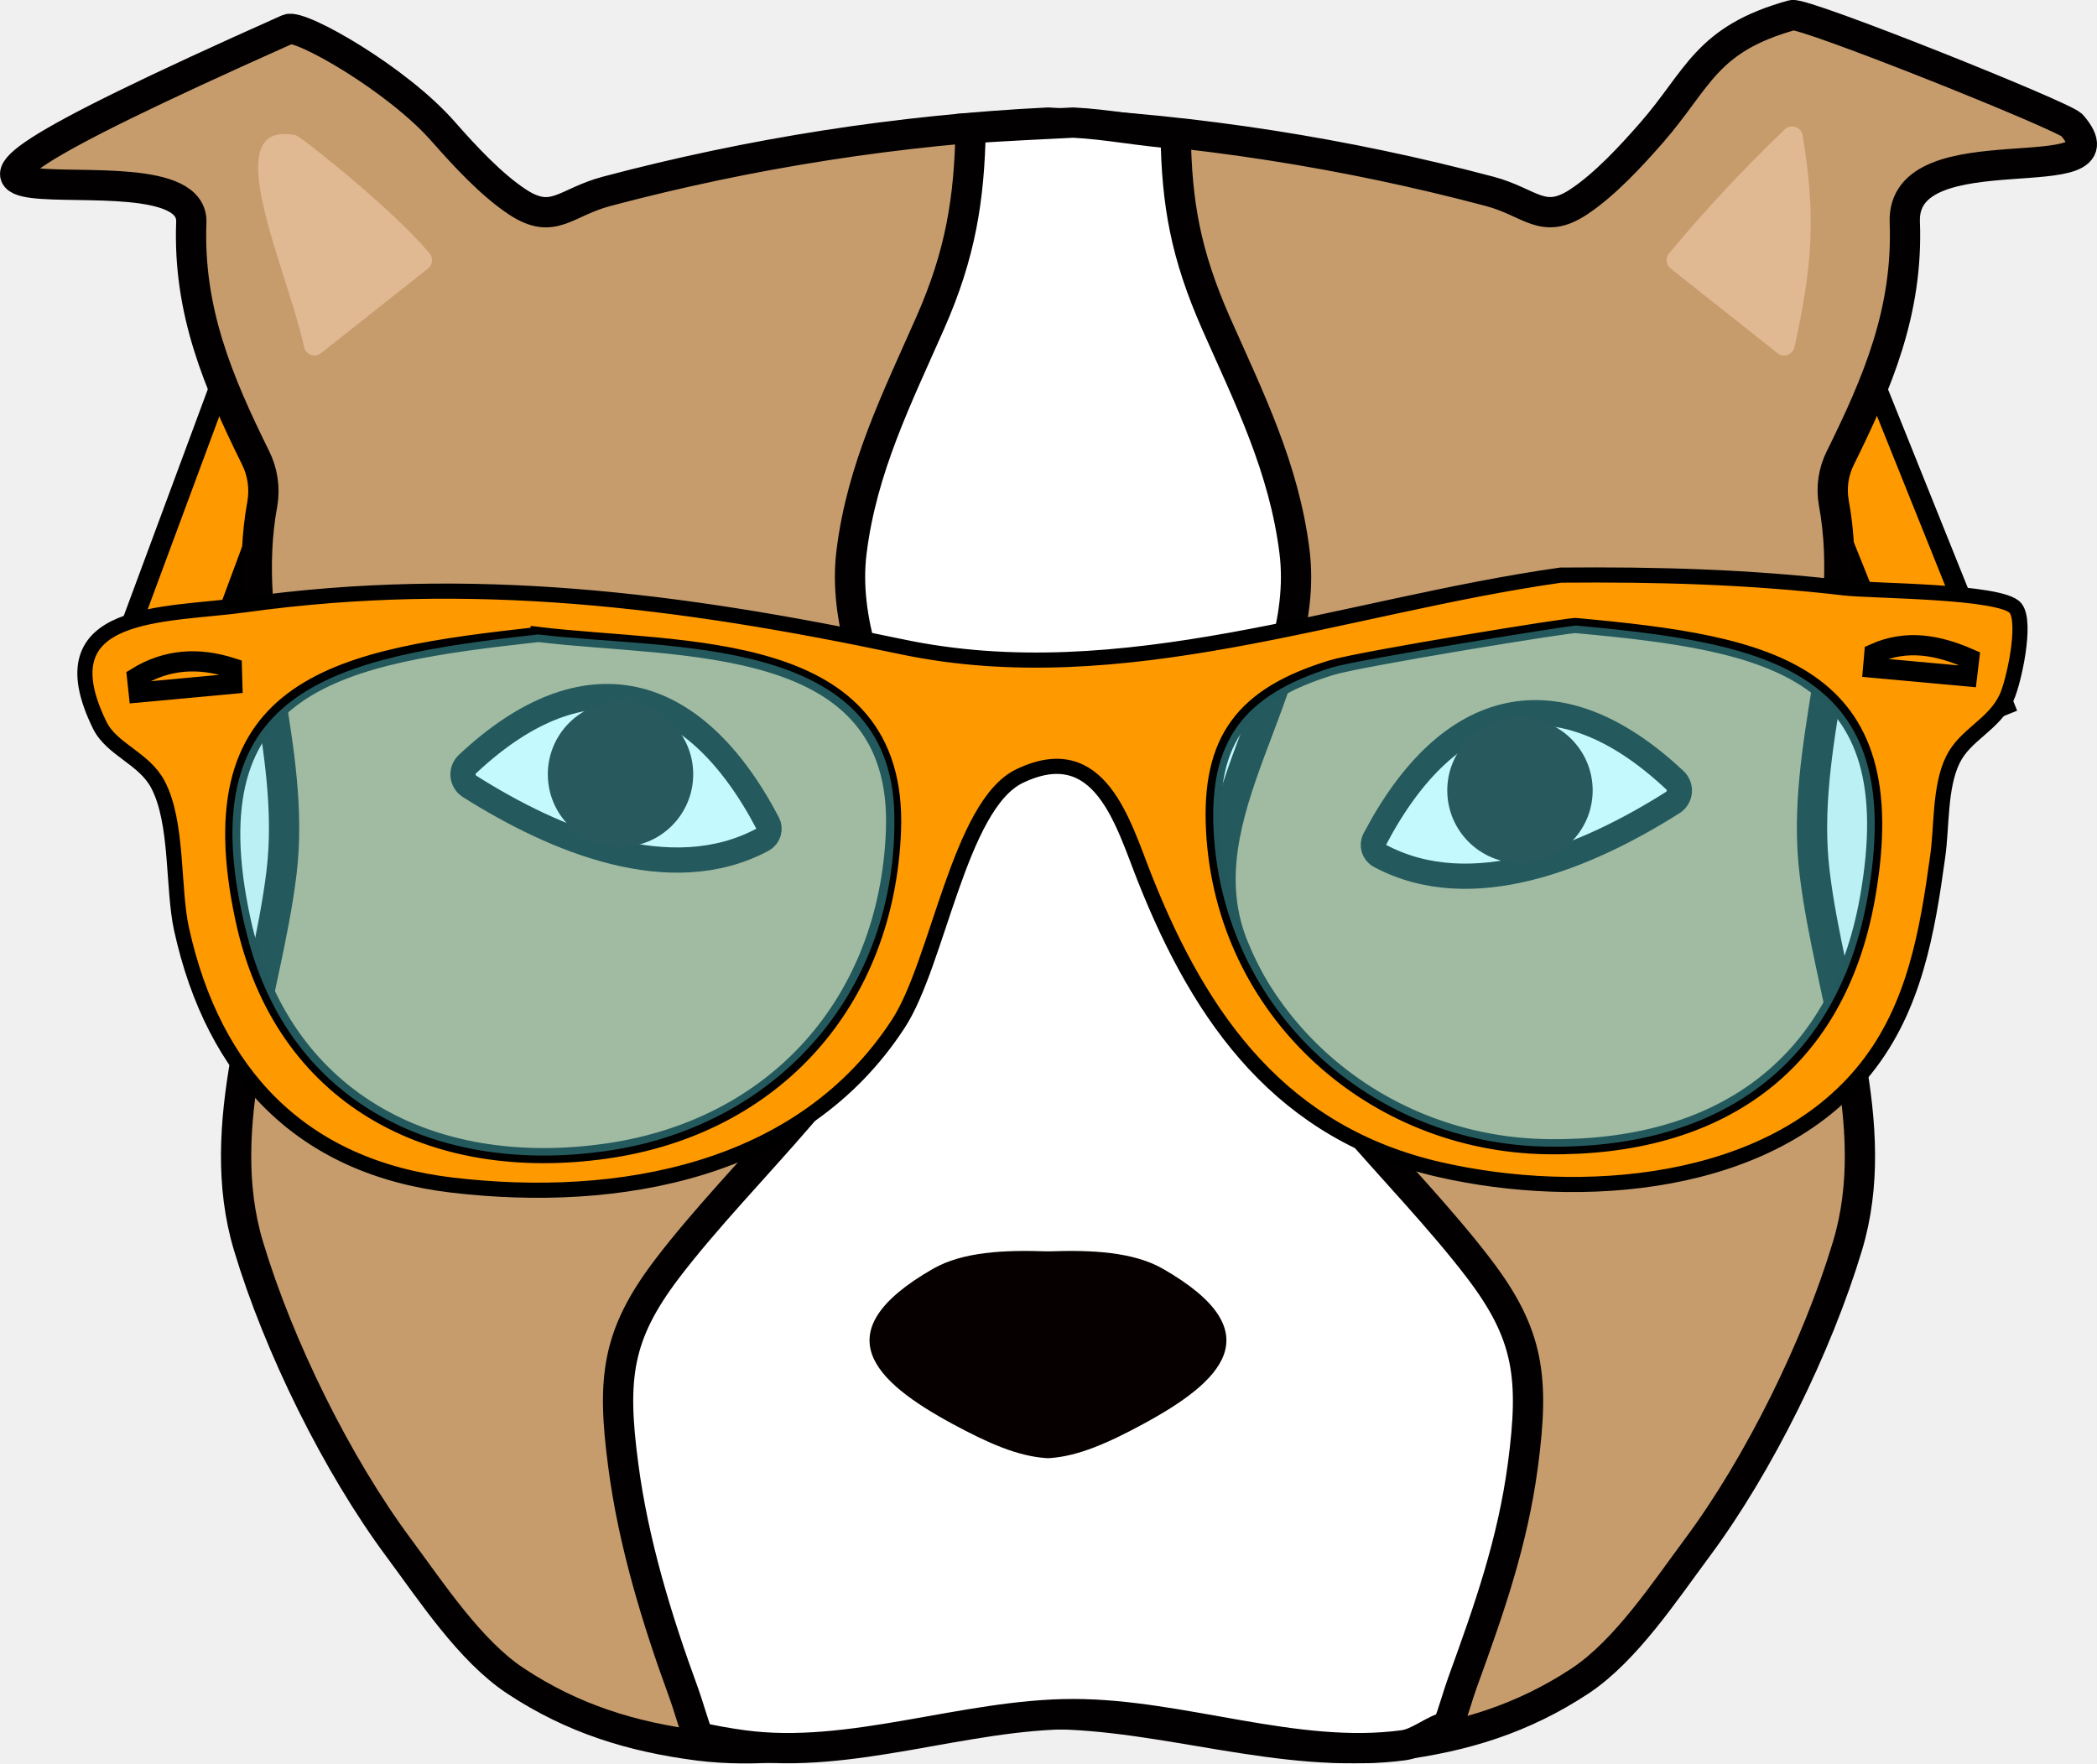
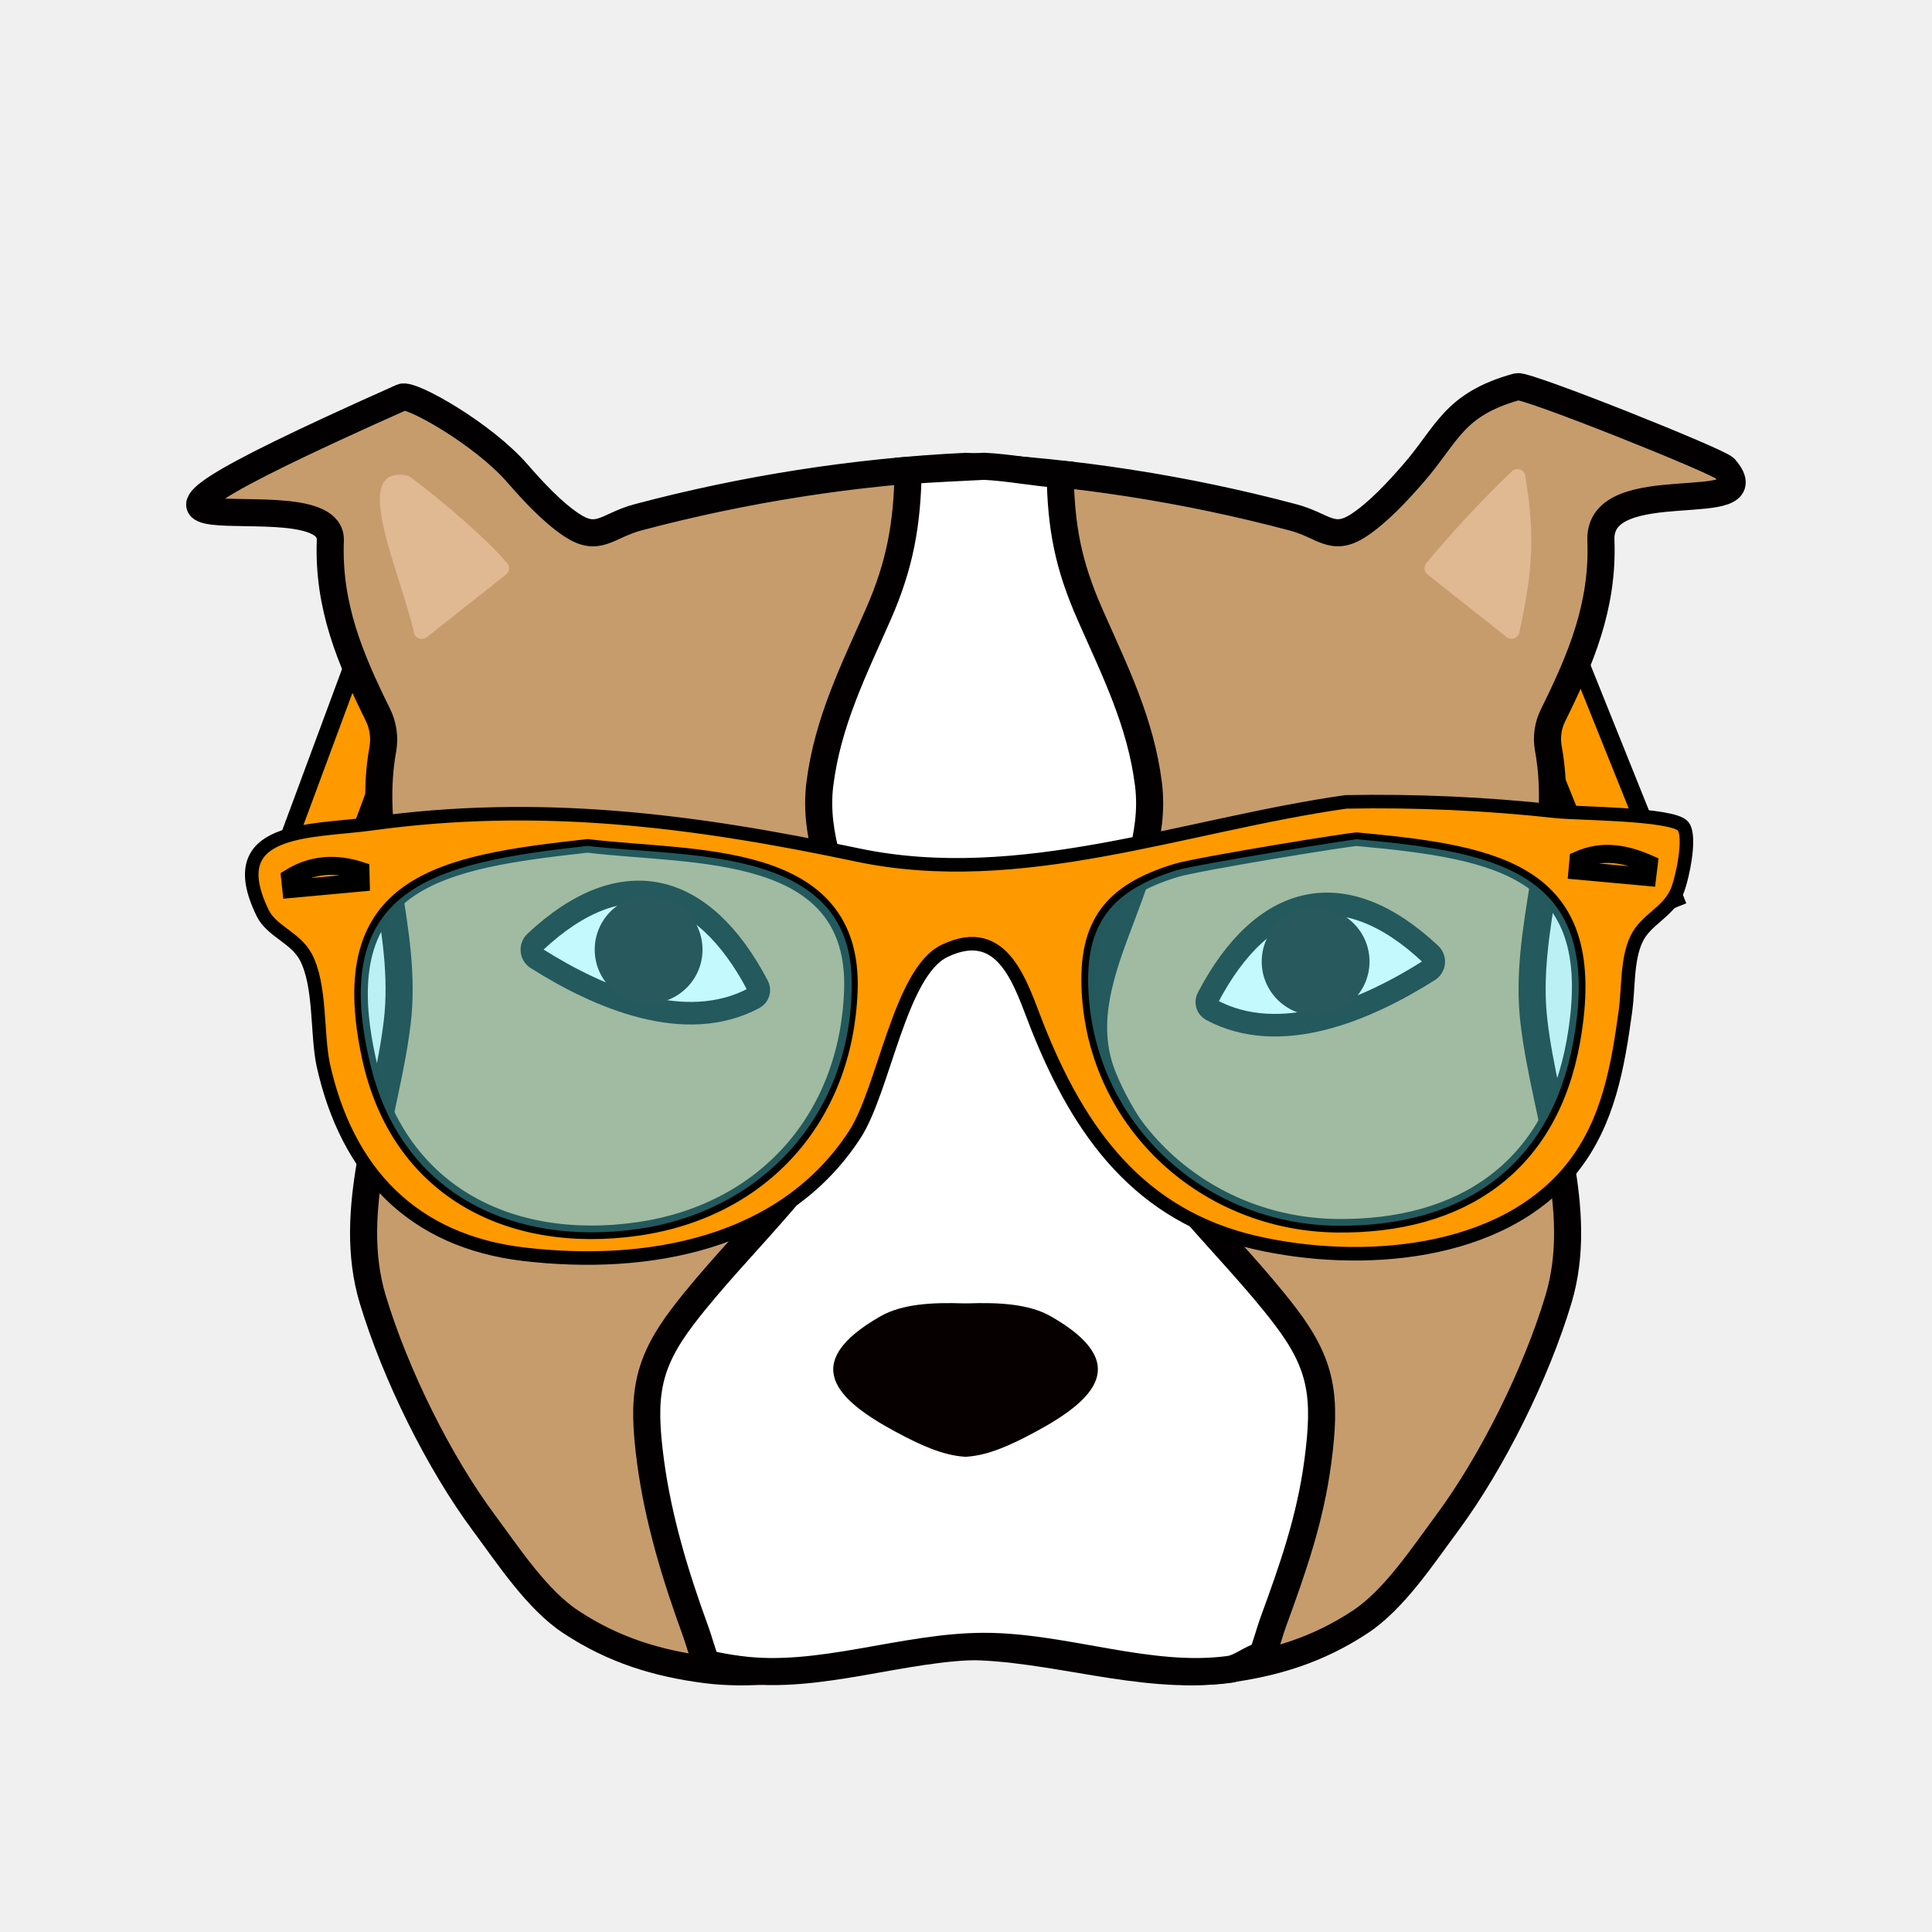
- <svg xmlns="http://www.w3.org/2000/svg" viewBox="0 0 415.67 349.51">
+ <svg xmlns="http://www.w3.org/2000/svg" viewBox="0 0 428 428">
  <defs>
-     <style>.cls-1,.cls-7{fill:#f90;stroke:#000;}.cls-1,.cls-2,.cls-3,.cls-4,.cls-7{stroke-miterlimit:10;}.cls-1{stroke-width:4px;}.cls-2{fill:#c69c6d;}.cls-2,.cls-3,.cls-4{stroke:#020000;}.cls-2,.cls-3{stroke-width:6px;}.cls-3,.cls-4{fill:#fff;}.cls-4{stroke-width:5px;}.cls-5{fill:#e0b892;}.cls-6{fill:#070000;}.cls-7{stroke-width:3px;}.cls-8{fill:#60f1fc;opacity:0.37;}</style>
+     <style>.cls-1,.cls-7{fill:#f90;stroke:#000;}.cls-1,.cls-2,.cls-3,.cls-4,.cls-7{stroke-miterlimit:10;}.cls-1{stroke-width:4px;}.cls-2{fill:#c69c6d;}.cls-2,.cls-3,.cls-4{stroke:#020000;}.cls-2,.cls-3{stroke-width:6px;}.cls-3,.cls-4{fill:#fff;}.cls-4{stroke-width:5px;}.cls-5{fill:#e0b892;}.cls-6{fill:#070000;}.cls-7{stroke-width:3px;}.cls-8{fill:#60f1fc;opacity:0.37;}.cls-9{fill:none;}</style>
  </defs>
  <g id="Layer_2" data-name="Layer 2">
    <g id="Layer_1-2" data-name="Layer 1">
-       <rect class="cls-1" x="364.43" y="61.05" width="17.59" height="85.03" transform="translate(-11.7 146.64) rotate(-21.89)" />
-       <rect class="cls-1" x="33.68" y="68.42" width="17.22" height="72.52" transform="translate(39.05 -8.17) rotate(20.35)" />
-       <path class="cls-2" d="M207.74,339.77c22.86,0,46.64,9.08,69.31,6.17,13.14-1.69,24.84-5.26,36.23-12.79,9-6,16.64-17.6,23.22-26.46,12.12-16.32,23.72-39.76,29.72-59.74,7.26-24.13-3.58-49.51-6.53-74-3-25.07,8.41-48.49,3.81-73.28a14.28,14.28,0,0,1,1.29-8.89c7.37-14.92,13.45-29.1,12.78-46.73-.72-18.82,45-5.47,33.14-19.23C409.12,23,357.59,2.37,355.26,3c-17.14,4.75-18.56,12.61-27.82,23.23-4.08,4.67-9.37,10.41-14.56,13.82-7.1,4.65-9.43.06-17.6-2.12A422.36,422.36,0,0,0,207.74,24.3,422.46,422.46,0,0,0,120.2,37.94c-8.17,2.18-10.5,6.77-17.59,2.12C97.41,36.65,92.12,30.91,88,26.24,78.86,15.71,59.49,4.72,57.09,5.79-52.61,54.73,38.63,25.38,37.92,44.07c-.67,17.57,5.36,31.71,12.69,46.57A14.83,14.83,0,0,1,52,99.86C47.42,124.59,58.81,148,55.8,173c-3,24.47-13.79,49.85-6.54,74,6,20,17.61,43.42,29.72,59.74,6.58,8.86,14.19,20.5,23.22,26.46,11.39,7.53,23.1,11.1,36.23,12.79C161.11,348.85,184.89,339.77,207.74,339.77Z" />
-       <path class="cls-3" d="M301.88,290.35c2.28-17.24,1.21-25.82-8.64-38.78-15.06-19.81-39.09-40.28-48.69-63.79C233.78,161.4,260,136.6,256.6,109.35c-2.07-16.65-9-30.46-15.56-45.28-6-13.65-7.8-23.62-8-37.59-6.83-.45-13.63-1.86-20.31-2.18-6.69.32-13.48.67-20.32,1.11-.25,14-2,25-8.05,38.66-6.52,14.82-13.48,28.63-15.56,45.28-3.39,27.25,22.82,52.05,12.05,78.43-9.59,23.51-33.63,44-48.68,63.79-9.85,13-10.93,21.54-8.64,38.78,2,15.45,6.72,30.81,12,45.23.86,2.35,1.77,5.7,2.92,8.77,2.86.66,5.78,1.18,8.78,1.59,21.43,2.91,43.9-6.17,65.5-6.17s44.06,9.08,65.5,6.17c3-.41,5.92-3.07,8.77-3.72,1.15-3.08,2.06-6.43,2.92-8.77C295.16,319,299.83,305.8,301.88,290.35Z" />
-       <path class="cls-4" d="M92.67,151.45c23.25-21.82,44.8-16.28,59.49,11.69a2.45,2.45,0,0,1-1,3.3c-18.25,9.75-41.15.14-58.09-10.57A2.81,2.81,0,0,1,92.67,151.45Z" />
-       <path class="cls-5" d="M60.28,68.81c-3.56-16.21-17.64-45.26-1.61-42,.81.16,19.2,14.62,26.48,23.42a2.11,2.11,0,0,1-.31,3L63.65,70A2.11,2.11,0,0,1,60.28,68.81Z" />
-       <path class="cls-6" d="M230.49,251.49c-5.84-3.34-14.05-3.74-22.35-3.45-.28,0-.55,0-.82,0-8.31-.29-16.52.11-22.36,3.45-22,12.6-11.58,22.41,3.87,30.77,7.14,3.86,12.89,6.36,18.46,6.76a1.15,1.15,0,0,0,.44,0,1.12,1.12,0,0,0,.43,0c5.57-.4,11.32-2.9,18.46-6.76C242.07,273.9,252.52,264.09,230.49,251.49Z" />
-       <path class="cls-5" d="M355.71,68.81c3.55-16.21,4.29-25.87,1.61-42a2.11,2.11,0,0,0-3.54-1.17,300,300,0,0,0-22.95,24.59,2.12,2.12,0,0,0,.32,3L352.34,70A2.11,2.11,0,0,0,355.71,68.81Z" />
-       <path class="cls-4" d="M332,154.66c-23.25-21.83-44.8-16.29-59.49,11.68a2.44,2.44,0,0,0,1,3.3c18.24,9.76,41.15.14,58.08-10.57A2.8,2.8,0,0,0,332,154.66Z" />
-       <circle class="cls-6" cx="123" cy="153.48" r="14.41" />
-       <circle class="cls-6" cx="301.29" cy="156.68" r="14.41" />
+       <rect class="cls-1" x="343.78" y="133.76" width="14.58" height="70.47" transform="translate(-37.7 143.1) rotate(-21.89)" />
+       <rect class="cls-1" x="69.96" y="140.49" width="14.44" height="60.8" transform="translate(64.26 -16.17) rotate(20.35)" />
+       <path class="cls-2" d="M213.93,364.76c18.94,0,38.64,7.52,57.44,5.11,10.89-1.39,20.58-4.36,30-10.59,7.49-4.95,13.8-14.59,19.25-21.93,10-13.53,19.66-33,24.63-49.51,6-20-3-41-5.41-61.32-2.51-20.77,7-40.19,3.16-60.74a11.77,11.77,0,0,1,1.07-7.36c6.1-12.37,11.14-24.12,10.58-38.73-.59-15.6,37.27-4.54,27.47-15.94-1.31-1.53-44-18.62-46-18.09-14.2,3.93-15.38,10.45-23.05,19.25-3.38,3.88-7.76,8.63-12.07,11.46-5.88,3.85-7.81,0-14.58-1.76a349.71,349.71,0,0,0-72.55-11.3,349.81,349.81,0,0,0-72.56,11.3c-6.77,1.81-8.7,5.61-14.58,1.76-4.31-2.83-8.69-7.58-12.07-11.46C107.11,96.18,91.06,87.08,89.06,88c-90.92,40.55-15.29,16.23-15.88,31.72-.56,14.56,4.44,26.28,10.52,38.59a12.4,12.4,0,0,1,1.11,7.65c-3.76,20.49,5.68,39.86,3.18,60.59-2.44,20.28-11.42,41.32-5.41,61.32,5,16.55,14.59,36,24.63,49.51,5.45,7.34,11.76,17,19.25,21.93,9.44,6.23,19.13,9.2,30,10.59C175.28,372.28,195,364.76,213.93,364.76Z" />
+       <path class="cls-3" d="M291.94,323.8c1.9-14.28,1-21.4-7.16-32.14-12.48-16.42-32.4-33.38-40.35-52.87-8.92-21.86,12.8-42.41,10-65-1.72-13.81-7.49-25.25-12.9-37.53-5-11.32-6.46-19.58-6.67-31.16-5.66-.37-11.29-1.54-16.84-1.8-5.54.26-11.17.55-16.83.92-.21,11.58-1.69,20.72-6.68,32-5.4,12.28-11.17,23.72-12.89,37.53-2.81,22.58,18.91,43.13,10,65-7.95,19.49-27.88,36.45-40.35,52.87-8.17,10.74-9.06,17.86-7.16,32.14,1.7,12.81,5.57,25.54,9.95,37.49.71,1.95,1.46,4.72,2.42,7.27,2.36.54,4.78,1,7.27,1.31,17.76,2.41,36.38-5.11,54.28-5.11s36.53,7.52,54.29,5.11c2.49-.34,4.91-2.54,7.27-3.08,1-2.55,1.71-5.32,2.42-7.27C286.37,347.57,290.24,336.61,291.94,323.8Z" />
+       <path class="cls-4" d="M118.55,208.69c19.27-18.09,37.14-13.5,49.31,9.68a2,2,0,0,1-.82,2.74c-15.12,8.08-34.1.11-48.14-8.76A2.33,2.33,0,0,1,118.55,208.69Z" />
+       <path class="cls-5" d="M91.71,140.19c-2.95-13.43-14.62-37.51-1.33-34.81.67.14,15.91,12.12,22,19.41a1.76,1.76,0,0,1-.27,2.49L94.5,141.19A1.75,1.75,0,0,1,91.71,140.19Z" />
+       <path class="cls-6" d="M232.78,291.6c-4.84-2.77-11.64-3.1-18.53-2.86h-.68c-6.88-.24-13.69.09-18.52,2.86-18.27,10.44-9.6,18.57,3.2,25.5,5.92,3.2,10.69,5.27,15.3,5.6a2.18,2.18,0,0,0,.72,0c4.62-.33,9.39-2.4,15.3-5.6C242.37,310.17,251,302,232.78,291.6Z" />
+       <path class="cls-5" d="M336.56,140.19c2.94-13.43,3.56-21.43,1.33-34.81a1.75,1.75,0,0,0-2.93-1,249.49,249.49,0,0,0-19,20.38,1.77,1.77,0,0,0,.26,2.49l17.57,13.91A1.75,1.75,0,0,0,336.56,140.19Z" />
+       <path class="cls-4" d="M316.89,211.34c-19.27-18.09-37.13-13.5-49.3,9.68a2,2,0,0,0,.81,2.74c15.13,8.09,34.11.12,48.15-8.76A2.33,2.33,0,0,0,316.89,211.34Z" />
+       <circle class="cls-6" cx="143.69" cy="210.37" r="11.94" />
+       <circle class="cls-6" cx="291.45" cy="213.02" r="11.94" />
      <g id="WlWi4P.tif">
-         <path class="cls-7" d="M309.38,114c19.08-.17,37.31.32,56.26,2.54,5.34.63,31.14.55,33.88,4,2.28,2.84-.38,14.73-1.76,17.71-2.54,5.47-8.19,7.29-10.67,12.36-2.65,5.43-2.15,13.28-3,19.17-2.05,14.92-4.58,29.89-14.23,42-18.94,23.83-56.84,26.35-84.41,20.08-31.22-7.1-47.33-29.45-58.57-57.86-4.32-10.9-8.84-27.85-24.81-20.15-11.9,5.75-16.15,37.07-24,49.07-19.13,29.41-55.48,35.86-88.39,32-29.86-3.5-47.36-22-53.69-50.72-1.81-8.2-.67-21.14-4.71-28.74-2.75-5.19-9.14-6.88-11.51-11.71-11.41-23.3,13-21.67,28.83-23.87,44.89-6.21,85.89-1,130.13,8.32C222.36,137.39,265.89,120.18,309.38,114Zm-202.7,11.77c-39,4.33-68.75,9.14-58.51,56.53,7.62,35.24,37.08,50.83,72,45.87,33.52-4.77,55.68-29.67,56.94-63.62C178.49,125.79,135,129.19,106.68,125.76ZM312.43,124c0-.37-42.67,6.57-48.45,8.33-17.41,5.31-24.43,14.07-23.41,32.52,2,35.64,31.33,62,66.27,62.45,33.6.44,57.36-15.8,63.33-49.29C378.27,132.6,351,127.54,312.43,124Zm77.48,10.07c1-8-18-8.4-18.62-1.7Z" />
-         <path class="cls-8" d="M106.68,125.76c26.1,3.16,69.92-.23,70.6,35.71.65,34.93-23.09,61.84-57.16,66.69C86.93,232.88,57.51,219,49,185.44,36.45,136.46,65.88,130.29,106.68,125.76Z" />
-         <path class="cls-8" d="M312.43,124c38.24,3.53,65.94,8.78,57.74,54-6.05,33.41-29.66,49.73-63.33,49.29-34.92-.47-64.32-26.79-66.27-62.45-1-18.29,6.2-27.15,23.41-32.52C269.09,130.73,312.46,123.76,312.43,124Z" />
-         <path class="cls-1" d="M46.05,135.54l-18.56,1.72-.32-3c5.88-3.6,12.17-4,18.79-1.86Z" />
-         <path class="cls-1" d="M389.91,134.06l-18.62-1.7c.08-.93.17-1.86.25-2.8,6.48-2.89,12.69-1.67,18.79,1Z" />
+         <path class="cls-7" d="M298.16,177.64a364.88,364.88,0,0,1,46.63,2.11c4.42.51,25.8.45,28.08,3.29,1.88,2.35-.32,12.2-1.46,14.67-2.1,4.53-6.79,6-8.84,10.24-2.2,4.5-1.79,11-2.46,15.89-1.69,12.37-3.79,24.78-11.79,34.84-15.7,19.75-47.11,21.83-70,16.64-25.88-5.89-39.22-24.41-48.54-47.95-3.58-9-7.33-23.09-20.56-16.7-9.87,4.76-13.39,30.72-19.86,40.67-15.85,24.37-46,29.71-73.26,26.52-24.74-2.9-39.25-18.27-44.5-42C70.15,229,71.09,218.3,67.75,212c-2.29-4.3-7.58-5.7-9.54-9.7-9.46-19.31,10.73-18,23.89-19.79,37.2-5.15,71.18-.85,107.85,6.89C226,197,262.11,182.77,298.16,177.64Zm-168,9.75c-32.32,3.59-57,7.58-48.48,46.86,6.31,29.2,30.73,42.12,59.63,38,27.77-4,46.14-24.59,47.18-52.73C189.68,187.42,153.65,190.24,130.16,187.39Zm170.53-1.47c0-.3-35.37,5.45-40.15,6.91-14.44,4.4-20.25,11.66-19.41,26.95,1.62,29.54,26,51.37,54.93,51.76,27.84.36,47.54-13.1,52.49-40.85C355.26,193.06,332.62,188.87,300.69,185.92Zm64.21,8.35c.81-6.59-14.93-7-15.43-1.41Z" />
+         <path class="cls-8" d="M130.16,187.39c21.64,2.62,58-.19,58.51,29.6.54,28.95-19.13,51.25-47.36,55.27-27.51,3.91-51.89-7.58-59-35.4C72,196.26,96.35,191.15,130.16,187.39Z" />
+         <path class="cls-8" d="M300.69,185.92c31.69,2.93,54.65,7.28,47.86,44.77-5,27.69-24.59,41.22-52.49,40.85-28.94-.39-53.31-22.2-54.93-51.76-.84-15.16,5.14-22.5,19.41-26.95C264.77,191.51,300.71,185.73,300.69,185.92Z" />
+         <path class="cls-1" d="M79.91,195.5l-15.38,1.42-.26-2.46c4.87-3,10.09-3.34,15.57-1.55Z" />
+         <path class="cls-1" d="M364.9,194.27l-15.43-1.41.21-2.32c5.37-2.39,10.51-1.38,15.57.85Z" />
      </g>
+     </g>
+     <g id="Layer_2-2" data-name="Layer 2">
+       <rect class="cls-9" width="428" height="428" />
    </g>
  </g>
</svg>
